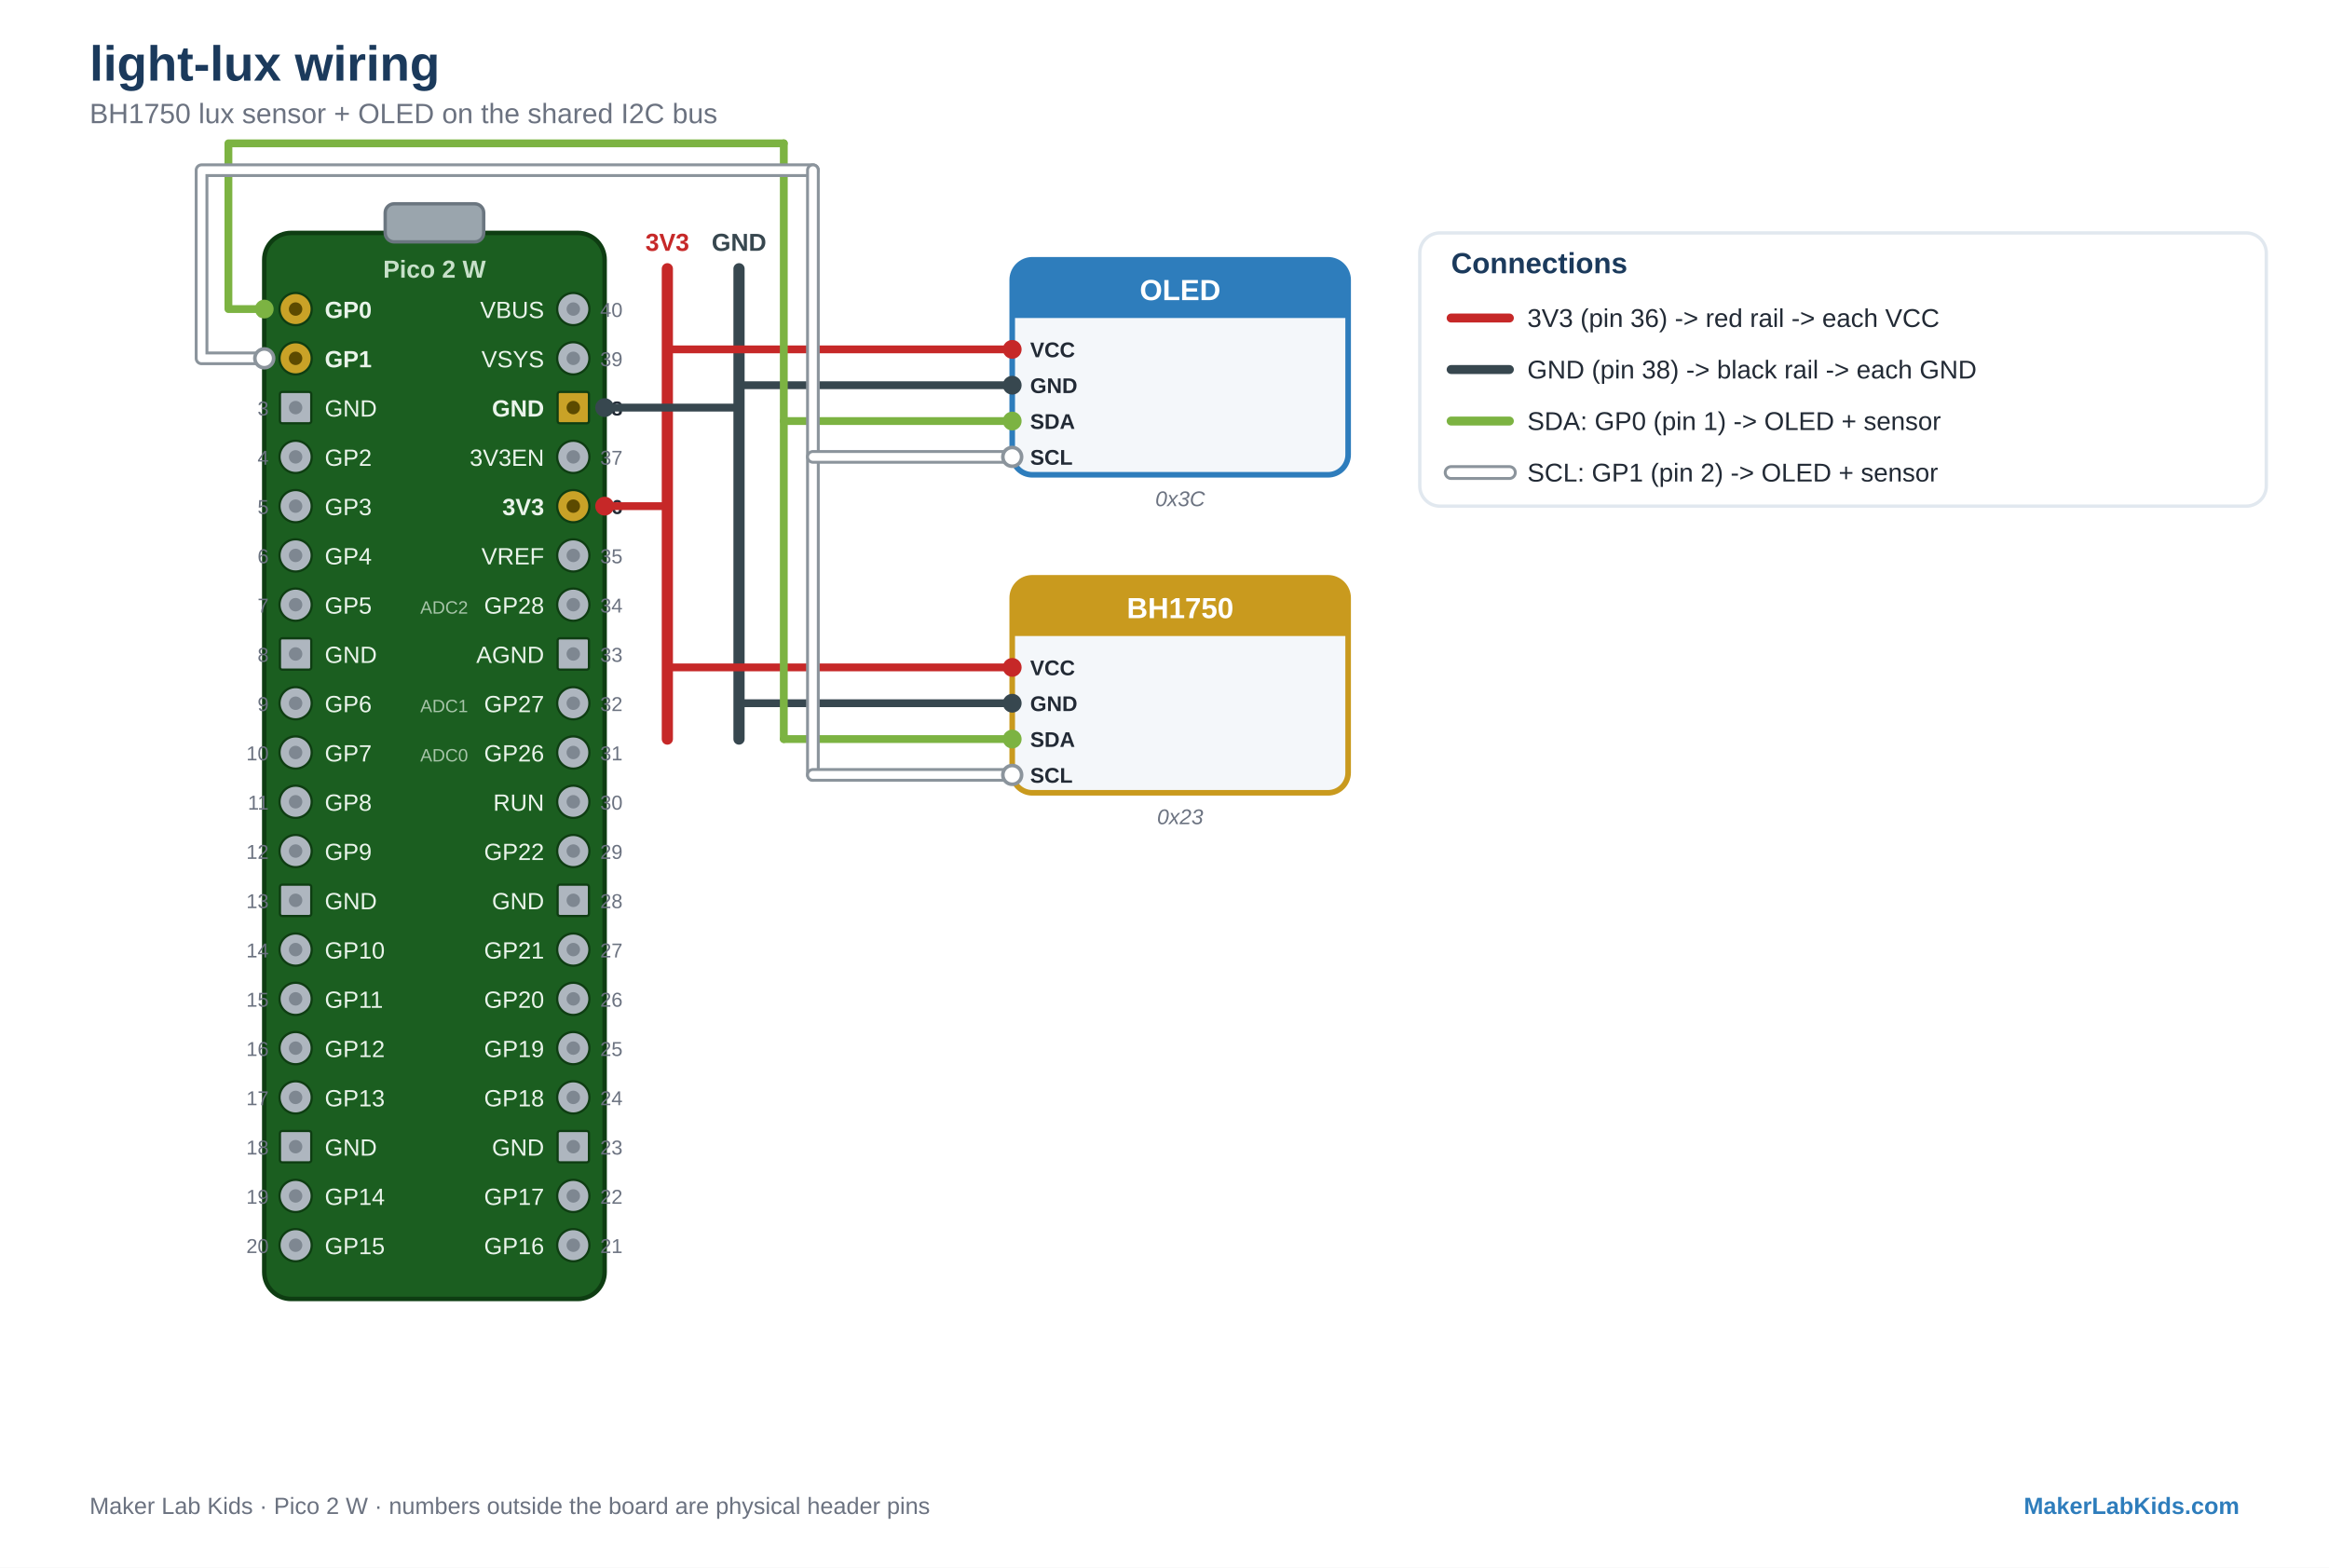
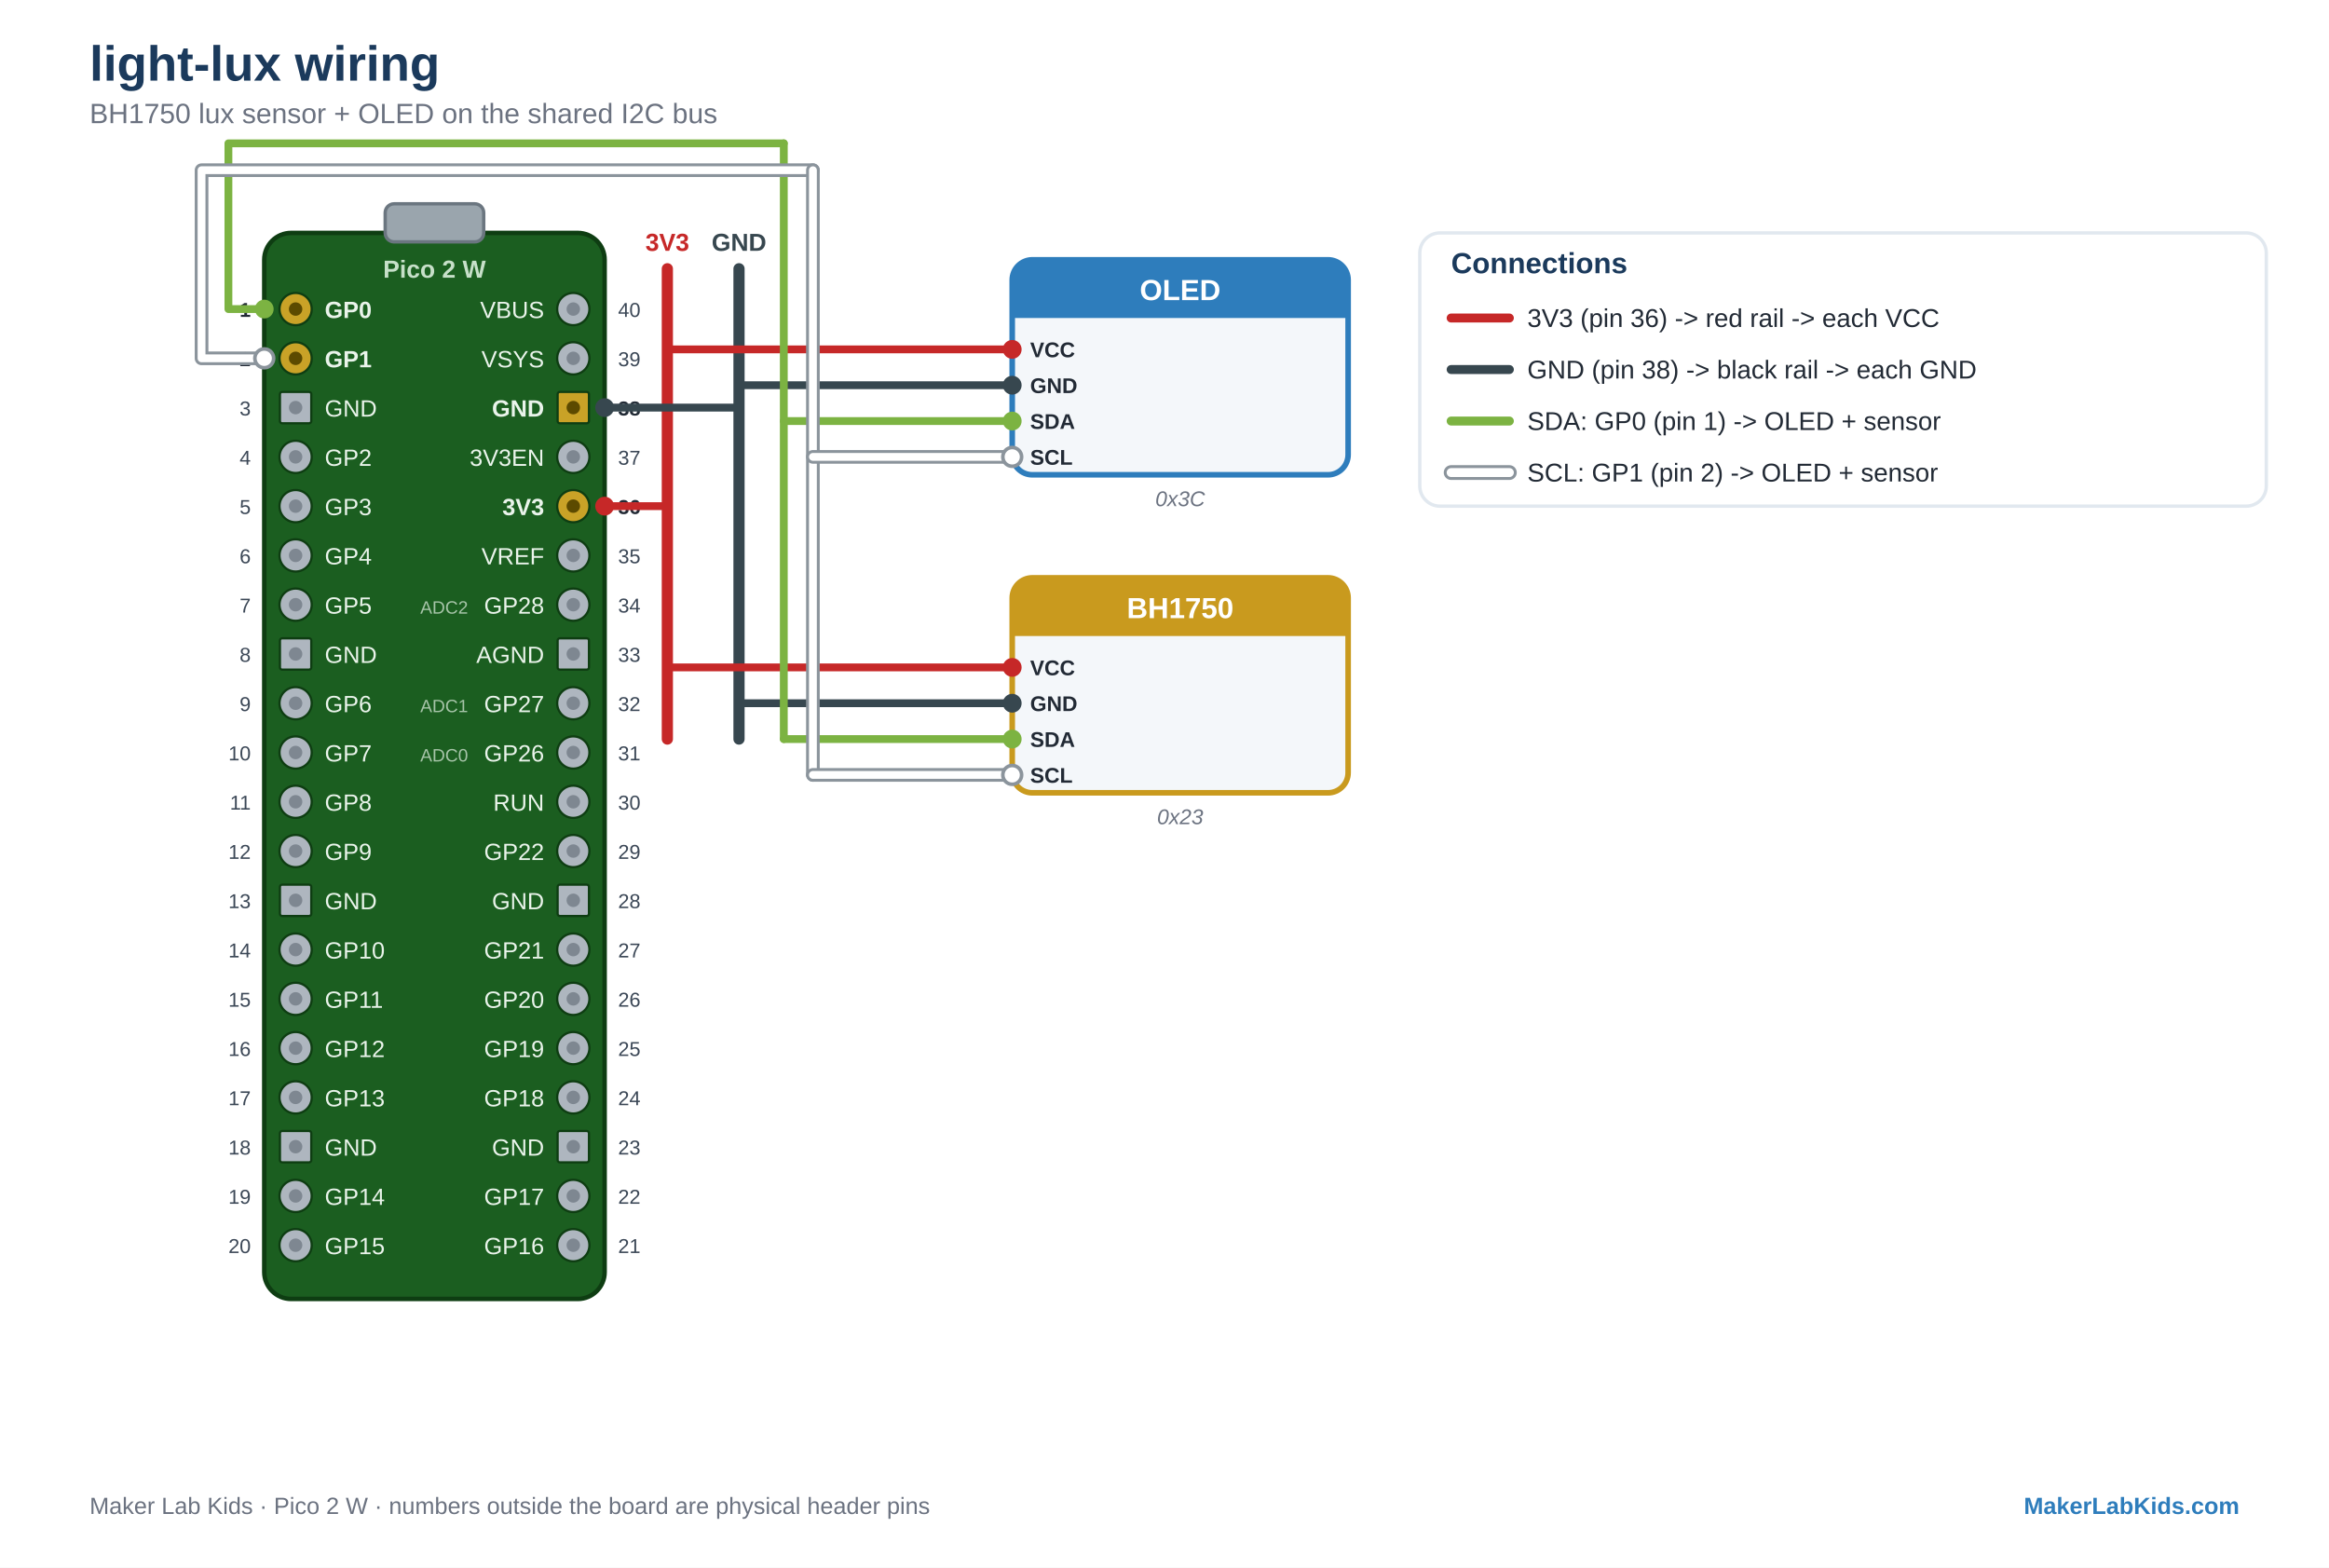
<svg xmlns="http://www.w3.org/2000/svg" viewBox="0 0 1040 700" font-family="Arial, Helvetica, sans-serif">
  <rect width="1040" height="700" fill="#FFFFFF" />
  <text x="40" y="36" font-family="Arial, Helvetica, sans-serif" font-size="22" fill="#1B3A5C" text-anchor="start" font-weight="bold">light-lux wiring</text>
  <text x="40" y="55" font-family="Arial, Helvetica, sans-serif" font-size="12.5" fill="#6B7280" text-anchor="start">BH1750 lux sensor + OLED on the shared I2C bus</text>
  <rect x="118" y="104" width="152" height="476" rx="12" fill="#1B5E20" stroke="#0E3D12" stroke-width="2" />
  <rect x="172" y="91" width="44" height="17" rx="4" fill="#9AA5AD" stroke="#6B7680" stroke-width="1.5" />
  <text x="194" y="124" font-family="Arial, Helvetica, sans-serif" font-size="11" fill="#C7E0C9" text-anchor="middle" font-weight="bold">Pico 2 W</text>
  <circle cx="132" cy="138" r="7.2" fill="#C9A227" stroke="#0E3D12" stroke-width="1" />
  <circle cx="132" cy="138" r="3" fill="#5C4A00" />
  <text x="145" y="142" font-family="Arial, Helvetica, sans-serif" font-size="10.5" fill="#EAF4EB" text-anchor="start" font-weight="bold">GP0</text>
-   <text x="120" y="141.5" font-family="Arial, Helvetica, sans-serif" font-size="9" fill="#222A35" text-anchor="end" font-weight="bold">1</text>
+   <text x="112" y="141.5" font-family="Arial, Helvetica, sans-serif" font-size="9" fill="#222A35" text-anchor="end" font-weight="bold" stroke="#FFFFFF" stroke-width="2.6" paint-order="stroke" stroke-linejoin="round">1</text>
  <circle cx="132" cy="160" r="7.2" fill="#C9A227" stroke="#0E3D12" stroke-width="1" />
  <circle cx="132" cy="160" r="3" fill="#5C4A00" />
  <text x="145" y="164" font-family="Arial, Helvetica, sans-serif" font-size="10.5" fill="#EAF4EB" text-anchor="start" font-weight="bold">GP1</text>
-   <text x="120" y="163.5" font-family="Arial, Helvetica, sans-serif" font-size="9" fill="#222A35" text-anchor="end" font-weight="bold">2</text>
+   <text x="112" y="163.5" font-family="Arial, Helvetica, sans-serif" font-size="9" fill="#222A35" text-anchor="end" font-weight="bold" stroke="#FFFFFF" stroke-width="2.6" paint-order="stroke" stroke-linejoin="round">2</text>
  <rect x="125" y="175" width="14" height="14" rx="1" fill="#AEB6BF" stroke="#0E3D12" stroke-width="1" />
  <circle cx="132" cy="182" r="3" fill="#7E8791" />
  <text x="145" y="186" font-family="Arial, Helvetica, sans-serif" font-size="10.5" fill="#EAF4EB" text-anchor="start">GND</text>
-   <text x="120" y="185.5" font-family="Arial, Helvetica, sans-serif" font-size="9" fill="#6B7280" text-anchor="end">3</text>
+   <text x="112" y="185.5" font-family="Arial, Helvetica, sans-serif" font-size="9" fill="#3B4756" text-anchor="end" stroke="#FFFFFF" stroke-width="2.6" paint-order="stroke" stroke-linejoin="round">3</text>
  <circle cx="132" cy="204" r="7.2" fill="#AEB6BF" stroke="#0E3D12" stroke-width="1" />
  <circle cx="132" cy="204" r="3" fill="#7E8791" />
  <text x="145" y="208" font-family="Arial, Helvetica, sans-serif" font-size="10.5" fill="#EAF4EB" text-anchor="start">GP2</text>
-   <text x="120" y="207.5" font-family="Arial, Helvetica, sans-serif" font-size="9" fill="#6B7280" text-anchor="end">4</text>
+   <text x="112" y="207.5" font-family="Arial, Helvetica, sans-serif" font-size="9" fill="#3B4756" text-anchor="end" stroke="#FFFFFF" stroke-width="2.6" paint-order="stroke" stroke-linejoin="round">4</text>
  <circle cx="132" cy="226" r="7.2" fill="#AEB6BF" stroke="#0E3D12" stroke-width="1" />
  <circle cx="132" cy="226" r="3" fill="#7E8791" />
  <text x="145" y="230" font-family="Arial, Helvetica, sans-serif" font-size="10.5" fill="#EAF4EB" text-anchor="start">GP3</text>
-   <text x="120" y="229.5" font-family="Arial, Helvetica, sans-serif" font-size="9" fill="#6B7280" text-anchor="end">5</text>
+   <text x="112" y="229.5" font-family="Arial, Helvetica, sans-serif" font-size="9" fill="#3B4756" text-anchor="end" stroke="#FFFFFF" stroke-width="2.6" paint-order="stroke" stroke-linejoin="round">5</text>
  <circle cx="132" cy="248" r="7.2" fill="#AEB6BF" stroke="#0E3D12" stroke-width="1" />
  <circle cx="132" cy="248" r="3" fill="#7E8791" />
  <text x="145" y="252" font-family="Arial, Helvetica, sans-serif" font-size="10.5" fill="#EAF4EB" text-anchor="start">GP4</text>
-   <text x="120" y="251.5" font-family="Arial, Helvetica, sans-serif" font-size="9" fill="#6B7280" text-anchor="end">6</text>
+   <text x="112" y="251.5" font-family="Arial, Helvetica, sans-serif" font-size="9" fill="#3B4756" text-anchor="end" stroke="#FFFFFF" stroke-width="2.6" paint-order="stroke" stroke-linejoin="round">6</text>
  <circle cx="132" cy="270" r="7.2" fill="#AEB6BF" stroke="#0E3D12" stroke-width="1" />
  <circle cx="132" cy="270" r="3" fill="#7E8791" />
  <text x="145" y="274" font-family="Arial, Helvetica, sans-serif" font-size="10.5" fill="#EAF4EB" text-anchor="start">GP5</text>
-   <text x="120" y="273.5" font-family="Arial, Helvetica, sans-serif" font-size="9" fill="#6B7280" text-anchor="end">7</text>
+   <text x="112" y="273.5" font-family="Arial, Helvetica, sans-serif" font-size="9" fill="#3B4756" text-anchor="end" stroke="#FFFFFF" stroke-width="2.6" paint-order="stroke" stroke-linejoin="round">7</text>
  <rect x="125" y="285" width="14" height="14" rx="1" fill="#AEB6BF" stroke="#0E3D12" stroke-width="1" />
  <circle cx="132" cy="292" r="3" fill="#7E8791" />
  <text x="145" y="296" font-family="Arial, Helvetica, sans-serif" font-size="10.5" fill="#EAF4EB" text-anchor="start">GND</text>
-   <text x="120" y="295.5" font-family="Arial, Helvetica, sans-serif" font-size="9" fill="#6B7280" text-anchor="end">8</text>
+   <text x="112" y="295.5" font-family="Arial, Helvetica, sans-serif" font-size="9" fill="#3B4756" text-anchor="end" stroke="#FFFFFF" stroke-width="2.6" paint-order="stroke" stroke-linejoin="round">8</text>
  <circle cx="132" cy="314" r="7.2" fill="#AEB6BF" stroke="#0E3D12" stroke-width="1" />
  <circle cx="132" cy="314" r="3" fill="#7E8791" />
  <text x="145" y="318" font-family="Arial, Helvetica, sans-serif" font-size="10.5" fill="#EAF4EB" text-anchor="start">GP6</text>
-   <text x="120" y="317.5" font-family="Arial, Helvetica, sans-serif" font-size="9" fill="#6B7280" text-anchor="end">9</text>
+   <text x="112" y="317.5" font-family="Arial, Helvetica, sans-serif" font-size="9" fill="#3B4756" text-anchor="end" stroke="#FFFFFF" stroke-width="2.6" paint-order="stroke" stroke-linejoin="round">9</text>
  <circle cx="132" cy="336" r="7.2" fill="#AEB6BF" stroke="#0E3D12" stroke-width="1" />
  <circle cx="132" cy="336" r="3" fill="#7E8791" />
  <text x="145" y="340" font-family="Arial, Helvetica, sans-serif" font-size="10.5" fill="#EAF4EB" text-anchor="start">GP7</text>
-   <text x="120" y="339.5" font-family="Arial, Helvetica, sans-serif" font-size="9" fill="#6B7280" text-anchor="end">10</text>
+   <text x="112" y="339.5" font-family="Arial, Helvetica, sans-serif" font-size="9" fill="#3B4756" text-anchor="end" stroke="#FFFFFF" stroke-width="2.6" paint-order="stroke" stroke-linejoin="round">10</text>
  <circle cx="132" cy="358" r="7.2" fill="#AEB6BF" stroke="#0E3D12" stroke-width="1" />
  <circle cx="132" cy="358" r="3" fill="#7E8791" />
  <text x="145" y="362" font-family="Arial, Helvetica, sans-serif" font-size="10.5" fill="#EAF4EB" text-anchor="start">GP8</text>
-   <text x="120" y="361.5" font-family="Arial, Helvetica, sans-serif" font-size="9" fill="#6B7280" text-anchor="end">11</text>
+   <text x="112" y="361.5" font-family="Arial, Helvetica, sans-serif" font-size="9" fill="#3B4756" text-anchor="end" stroke="#FFFFFF" stroke-width="2.6" paint-order="stroke" stroke-linejoin="round">11</text>
  <circle cx="132" cy="380" r="7.2" fill="#AEB6BF" stroke="#0E3D12" stroke-width="1" />
  <circle cx="132" cy="380" r="3" fill="#7E8791" />
  <text x="145" y="384" font-family="Arial, Helvetica, sans-serif" font-size="10.5" fill="#EAF4EB" text-anchor="start">GP9</text>
-   <text x="120" y="383.5" font-family="Arial, Helvetica, sans-serif" font-size="9" fill="#6B7280" text-anchor="end">12</text>
+   <text x="112" y="383.5" font-family="Arial, Helvetica, sans-serif" font-size="9" fill="#3B4756" text-anchor="end" stroke="#FFFFFF" stroke-width="2.6" paint-order="stroke" stroke-linejoin="round">12</text>
  <rect x="125" y="395" width="14" height="14" rx="1" fill="#AEB6BF" stroke="#0E3D12" stroke-width="1" />
  <circle cx="132" cy="402" r="3" fill="#7E8791" />
  <text x="145" y="406" font-family="Arial, Helvetica, sans-serif" font-size="10.5" fill="#EAF4EB" text-anchor="start">GND</text>
-   <text x="120" y="405.5" font-family="Arial, Helvetica, sans-serif" font-size="9" fill="#6B7280" text-anchor="end">13</text>
+   <text x="112" y="405.5" font-family="Arial, Helvetica, sans-serif" font-size="9" fill="#3B4756" text-anchor="end" stroke="#FFFFFF" stroke-width="2.6" paint-order="stroke" stroke-linejoin="round">13</text>
  <circle cx="132" cy="424" r="7.2" fill="#AEB6BF" stroke="#0E3D12" stroke-width="1" />
  <circle cx="132" cy="424" r="3" fill="#7E8791" />
  <text x="145" y="428" font-family="Arial, Helvetica, sans-serif" font-size="10.5" fill="#EAF4EB" text-anchor="start">GP10</text>
-   <text x="120" y="427.5" font-family="Arial, Helvetica, sans-serif" font-size="9" fill="#6B7280" text-anchor="end">14</text>
+   <text x="112" y="427.5" font-family="Arial, Helvetica, sans-serif" font-size="9" fill="#3B4756" text-anchor="end" stroke="#FFFFFF" stroke-width="2.6" paint-order="stroke" stroke-linejoin="round">14</text>
  <circle cx="132" cy="446" r="7.2" fill="#AEB6BF" stroke="#0E3D12" stroke-width="1" />
  <circle cx="132" cy="446" r="3" fill="#7E8791" />
  <text x="145" y="450" font-family="Arial, Helvetica, sans-serif" font-size="10.5" fill="#EAF4EB" text-anchor="start">GP11</text>
-   <text x="120" y="449.5" font-family="Arial, Helvetica, sans-serif" font-size="9" fill="#6B7280" text-anchor="end">15</text>
+   <text x="112" y="449.5" font-family="Arial, Helvetica, sans-serif" font-size="9" fill="#3B4756" text-anchor="end" stroke="#FFFFFF" stroke-width="2.6" paint-order="stroke" stroke-linejoin="round">15</text>
  <circle cx="132" cy="468" r="7.2" fill="#AEB6BF" stroke="#0E3D12" stroke-width="1" />
  <circle cx="132" cy="468" r="3" fill="#7E8791" />
  <text x="145" y="472" font-family="Arial, Helvetica, sans-serif" font-size="10.5" fill="#EAF4EB" text-anchor="start">GP12</text>
-   <text x="120" y="471.5" font-family="Arial, Helvetica, sans-serif" font-size="9" fill="#6B7280" text-anchor="end">16</text>
+   <text x="112" y="471.5" font-family="Arial, Helvetica, sans-serif" font-size="9" fill="#3B4756" text-anchor="end" stroke="#FFFFFF" stroke-width="2.6" paint-order="stroke" stroke-linejoin="round">16</text>
  <circle cx="132" cy="490" r="7.2" fill="#AEB6BF" stroke="#0E3D12" stroke-width="1" />
  <circle cx="132" cy="490" r="3" fill="#7E8791" />
  <text x="145" y="494" font-family="Arial, Helvetica, sans-serif" font-size="10.5" fill="#EAF4EB" text-anchor="start">GP13</text>
-   <text x="120" y="493.5" font-family="Arial, Helvetica, sans-serif" font-size="9" fill="#6B7280" text-anchor="end">17</text>
+   <text x="112" y="493.5" font-family="Arial, Helvetica, sans-serif" font-size="9" fill="#3B4756" text-anchor="end" stroke="#FFFFFF" stroke-width="2.6" paint-order="stroke" stroke-linejoin="round">17</text>
  <rect x="125" y="505" width="14" height="14" rx="1" fill="#AEB6BF" stroke="#0E3D12" stroke-width="1" />
  <circle cx="132" cy="512" r="3" fill="#7E8791" />
  <text x="145" y="516" font-family="Arial, Helvetica, sans-serif" font-size="10.5" fill="#EAF4EB" text-anchor="start">GND</text>
-   <text x="120" y="515.5" font-family="Arial, Helvetica, sans-serif" font-size="9" fill="#6B7280" text-anchor="end">18</text>
+   <text x="112" y="515.5" font-family="Arial, Helvetica, sans-serif" font-size="9" fill="#3B4756" text-anchor="end" stroke="#FFFFFF" stroke-width="2.6" paint-order="stroke" stroke-linejoin="round">18</text>
  <circle cx="132" cy="534" r="7.2" fill="#AEB6BF" stroke="#0E3D12" stroke-width="1" />
  <circle cx="132" cy="534" r="3" fill="#7E8791" />
  <text x="145" y="538" font-family="Arial, Helvetica, sans-serif" font-size="10.5" fill="#EAF4EB" text-anchor="start">GP14</text>
-   <text x="120" y="537.5" font-family="Arial, Helvetica, sans-serif" font-size="9" fill="#6B7280" text-anchor="end">19</text>
+   <text x="112" y="537.5" font-family="Arial, Helvetica, sans-serif" font-size="9" fill="#3B4756" text-anchor="end" stroke="#FFFFFF" stroke-width="2.6" paint-order="stroke" stroke-linejoin="round">19</text>
  <circle cx="132" cy="556" r="7.2" fill="#AEB6BF" stroke="#0E3D12" stroke-width="1" />
  <circle cx="132" cy="556" r="3" fill="#7E8791" />
  <text x="145" y="560" font-family="Arial, Helvetica, sans-serif" font-size="10.5" fill="#EAF4EB" text-anchor="start">GP15</text>
-   <text x="120" y="559.5" font-family="Arial, Helvetica, sans-serif" font-size="9" fill="#6B7280" text-anchor="end">20</text>
+   <text x="112" y="559.5" font-family="Arial, Helvetica, sans-serif" font-size="9" fill="#3B4756" text-anchor="end" stroke="#FFFFFF" stroke-width="2.6" paint-order="stroke" stroke-linejoin="round">20</text>
  <circle cx="256" cy="556" r="7.2" fill="#AEB6BF" stroke="#0E3D12" stroke-width="1" />
  <circle cx="256" cy="556" r="3" fill="#7E8791" />
  <text x="243" y="560" font-family="Arial, Helvetica, sans-serif" font-size="10.5" fill="#EAF4EB" text-anchor="end">GP16</text>
-   <text x="268" y="559.5" font-family="Arial, Helvetica, sans-serif" font-size="9" fill="#6B7280" text-anchor="start">21</text>
+   <text x="276" y="559.5" font-family="Arial, Helvetica, sans-serif" font-size="9" fill="#3B4756" text-anchor="start" stroke="#FFFFFF" stroke-width="2.6" paint-order="stroke" stroke-linejoin="round">21</text>
  <circle cx="256" cy="534" r="7.2" fill="#AEB6BF" stroke="#0E3D12" stroke-width="1" />
  <circle cx="256" cy="534" r="3" fill="#7E8791" />
  <text x="243" y="538" font-family="Arial, Helvetica, sans-serif" font-size="10.5" fill="#EAF4EB" text-anchor="end">GP17</text>
-   <text x="268" y="537.5" font-family="Arial, Helvetica, sans-serif" font-size="9" fill="#6B7280" text-anchor="start">22</text>
+   <text x="276" y="537.5" font-family="Arial, Helvetica, sans-serif" font-size="9" fill="#3B4756" text-anchor="start" stroke="#FFFFFF" stroke-width="2.6" paint-order="stroke" stroke-linejoin="round">22</text>
  <rect x="249" y="505" width="14" height="14" rx="1" fill="#AEB6BF" stroke="#0E3D12" stroke-width="1" />
  <circle cx="256" cy="512" r="3" fill="#7E8791" />
  <text x="243" y="516" font-family="Arial, Helvetica, sans-serif" font-size="10.5" fill="#EAF4EB" text-anchor="end">GND</text>
-   <text x="268" y="515.5" font-family="Arial, Helvetica, sans-serif" font-size="9" fill="#6B7280" text-anchor="start">23</text>
+   <text x="276" y="515.5" font-family="Arial, Helvetica, sans-serif" font-size="9" fill="#3B4756" text-anchor="start" stroke="#FFFFFF" stroke-width="2.6" paint-order="stroke" stroke-linejoin="round">23</text>
  <circle cx="256" cy="490" r="7.2" fill="#AEB6BF" stroke="#0E3D12" stroke-width="1" />
  <circle cx="256" cy="490" r="3" fill="#7E8791" />
  <text x="243" y="494" font-family="Arial, Helvetica, sans-serif" font-size="10.5" fill="#EAF4EB" text-anchor="end">GP18</text>
-   <text x="268" y="493.5" font-family="Arial, Helvetica, sans-serif" font-size="9" fill="#6B7280" text-anchor="start">24</text>
+   <text x="276" y="493.5" font-family="Arial, Helvetica, sans-serif" font-size="9" fill="#3B4756" text-anchor="start" stroke="#FFFFFF" stroke-width="2.6" paint-order="stroke" stroke-linejoin="round">24</text>
  <circle cx="256" cy="468" r="7.2" fill="#AEB6BF" stroke="#0E3D12" stroke-width="1" />
  <circle cx="256" cy="468" r="3" fill="#7E8791" />
  <text x="243" y="472" font-family="Arial, Helvetica, sans-serif" font-size="10.5" fill="#EAF4EB" text-anchor="end">GP19</text>
-   <text x="268" y="471.5" font-family="Arial, Helvetica, sans-serif" font-size="9" fill="#6B7280" text-anchor="start">25</text>
+   <text x="276" y="471.5" font-family="Arial, Helvetica, sans-serif" font-size="9" fill="#3B4756" text-anchor="start" stroke="#FFFFFF" stroke-width="2.6" paint-order="stroke" stroke-linejoin="round">25</text>
  <circle cx="256" cy="446" r="7.2" fill="#AEB6BF" stroke="#0E3D12" stroke-width="1" />
  <circle cx="256" cy="446" r="3" fill="#7E8791" />
  <text x="243" y="450" font-family="Arial, Helvetica, sans-serif" font-size="10.5" fill="#EAF4EB" text-anchor="end">GP20</text>
-   <text x="268" y="449.5" font-family="Arial, Helvetica, sans-serif" font-size="9" fill="#6B7280" text-anchor="start">26</text>
+   <text x="276" y="449.5" font-family="Arial, Helvetica, sans-serif" font-size="9" fill="#3B4756" text-anchor="start" stroke="#FFFFFF" stroke-width="2.6" paint-order="stroke" stroke-linejoin="round">26</text>
  <circle cx="256" cy="424" r="7.2" fill="#AEB6BF" stroke="#0E3D12" stroke-width="1" />
  <circle cx="256" cy="424" r="3" fill="#7E8791" />
  <text x="243" y="428" font-family="Arial, Helvetica, sans-serif" font-size="10.5" fill="#EAF4EB" text-anchor="end">GP21</text>
-   <text x="268" y="427.5" font-family="Arial, Helvetica, sans-serif" font-size="9" fill="#6B7280" text-anchor="start">27</text>
+   <text x="276" y="427.5" font-family="Arial, Helvetica, sans-serif" font-size="9" fill="#3B4756" text-anchor="start" stroke="#FFFFFF" stroke-width="2.6" paint-order="stroke" stroke-linejoin="round">27</text>
  <rect x="249" y="395" width="14" height="14" rx="1" fill="#AEB6BF" stroke="#0E3D12" stroke-width="1" />
  <circle cx="256" cy="402" r="3" fill="#7E8791" />
  <text x="243" y="406" font-family="Arial, Helvetica, sans-serif" font-size="10.5" fill="#EAF4EB" text-anchor="end">GND</text>
-   <text x="268" y="405.5" font-family="Arial, Helvetica, sans-serif" font-size="9" fill="#6B7280" text-anchor="start">28</text>
+   <text x="276" y="405.5" font-family="Arial, Helvetica, sans-serif" font-size="9" fill="#3B4756" text-anchor="start" stroke="#FFFFFF" stroke-width="2.6" paint-order="stroke" stroke-linejoin="round">28</text>
  <circle cx="256" cy="380" r="7.2" fill="#AEB6BF" stroke="#0E3D12" stroke-width="1" />
  <circle cx="256" cy="380" r="3" fill="#7E8791" />
  <text x="243" y="384" font-family="Arial, Helvetica, sans-serif" font-size="10.5" fill="#EAF4EB" text-anchor="end">GP22</text>
-   <text x="268" y="383.5" font-family="Arial, Helvetica, sans-serif" font-size="9" fill="#6B7280" text-anchor="start">29</text>
+   <text x="276" y="383.5" font-family="Arial, Helvetica, sans-serif" font-size="9" fill="#3B4756" text-anchor="start" stroke="#FFFFFF" stroke-width="2.6" paint-order="stroke" stroke-linejoin="round">29</text>
  <circle cx="256" cy="358" r="7.2" fill="#AEB6BF" stroke="#0E3D12" stroke-width="1" />
  <circle cx="256" cy="358" r="3" fill="#7E8791" />
  <text x="243" y="362" font-family="Arial, Helvetica, sans-serif" font-size="10.5" fill="#EAF4EB" text-anchor="end">RUN</text>
-   <text x="268" y="361.5" font-family="Arial, Helvetica, sans-serif" font-size="9" fill="#6B7280" text-anchor="start">30</text>
+   <text x="276" y="361.5" font-family="Arial, Helvetica, sans-serif" font-size="9" fill="#3B4756" text-anchor="start" stroke="#FFFFFF" stroke-width="2.6" paint-order="stroke" stroke-linejoin="round">30</text>
  <circle cx="256" cy="336" r="7.2" fill="#AEB6BF" stroke="#0E3D12" stroke-width="1" />
  <circle cx="256" cy="336" r="3" fill="#7E8791" />
  <text x="243" y="340" font-family="Arial, Helvetica, sans-serif" font-size="10.5" fill="#EAF4EB" text-anchor="end">GP26</text>
  <text x="209" y="340" font-family="Arial, Helvetica, sans-serif" font-size="8" fill="#A6C4A8" text-anchor="end">ADC0</text>
-   <text x="268" y="339.5" font-family="Arial, Helvetica, sans-serif" font-size="9" fill="#6B7280" text-anchor="start">31</text>
+   <text x="276" y="339.5" font-family="Arial, Helvetica, sans-serif" font-size="9" fill="#3B4756" text-anchor="start" stroke="#FFFFFF" stroke-width="2.6" paint-order="stroke" stroke-linejoin="round">31</text>
  <circle cx="256" cy="314" r="7.2" fill="#AEB6BF" stroke="#0E3D12" stroke-width="1" />
  <circle cx="256" cy="314" r="3" fill="#7E8791" />
  <text x="243" y="318" font-family="Arial, Helvetica, sans-serif" font-size="10.5" fill="#EAF4EB" text-anchor="end">GP27</text>
  <text x="209" y="318" font-family="Arial, Helvetica, sans-serif" font-size="8" fill="#A6C4A8" text-anchor="end">ADC1</text>
-   <text x="268" y="317.5" font-family="Arial, Helvetica, sans-serif" font-size="9" fill="#6B7280" text-anchor="start">32</text>
+   <text x="276" y="317.5" font-family="Arial, Helvetica, sans-serif" font-size="9" fill="#3B4756" text-anchor="start" stroke="#FFFFFF" stroke-width="2.6" paint-order="stroke" stroke-linejoin="round">32</text>
  <rect x="249" y="285" width="14" height="14" rx="1" fill="#AEB6BF" stroke="#0E3D12" stroke-width="1" />
  <circle cx="256" cy="292" r="3" fill="#7E8791" />
  <text x="243" y="296" font-family="Arial, Helvetica, sans-serif" font-size="10.5" fill="#EAF4EB" text-anchor="end">AGND</text>
-   <text x="268" y="295.5" font-family="Arial, Helvetica, sans-serif" font-size="9" fill="#6B7280" text-anchor="start">33</text>
+   <text x="276" y="295.5" font-family="Arial, Helvetica, sans-serif" font-size="9" fill="#3B4756" text-anchor="start" stroke="#FFFFFF" stroke-width="2.6" paint-order="stroke" stroke-linejoin="round">33</text>
  <circle cx="256" cy="270" r="7.2" fill="#AEB6BF" stroke="#0E3D12" stroke-width="1" />
  <circle cx="256" cy="270" r="3" fill="#7E8791" />
  <text x="243" y="274" font-family="Arial, Helvetica, sans-serif" font-size="10.5" fill="#EAF4EB" text-anchor="end">GP28</text>
  <text x="209" y="274" font-family="Arial, Helvetica, sans-serif" font-size="8" fill="#A6C4A8" text-anchor="end">ADC2</text>
-   <text x="268" y="273.5" font-family="Arial, Helvetica, sans-serif" font-size="9" fill="#6B7280" text-anchor="start">34</text>
+   <text x="276" y="273.5" font-family="Arial, Helvetica, sans-serif" font-size="9" fill="#3B4756" text-anchor="start" stroke="#FFFFFF" stroke-width="2.6" paint-order="stroke" stroke-linejoin="round">34</text>
  <circle cx="256" cy="248" r="7.2" fill="#AEB6BF" stroke="#0E3D12" stroke-width="1" />
  <circle cx="256" cy="248" r="3" fill="#7E8791" />
  <text x="243" y="252" font-family="Arial, Helvetica, sans-serif" font-size="10.5" fill="#EAF4EB" text-anchor="end">VREF</text>
-   <text x="268" y="251.5" font-family="Arial, Helvetica, sans-serif" font-size="9" fill="#6B7280" text-anchor="start">35</text>
+   <text x="276" y="251.5" font-family="Arial, Helvetica, sans-serif" font-size="9" fill="#3B4756" text-anchor="start" stroke="#FFFFFF" stroke-width="2.6" paint-order="stroke" stroke-linejoin="round">35</text>
  <circle cx="256" cy="226" r="7.2" fill="#C9A227" stroke="#0E3D12" stroke-width="1" />
  <circle cx="256" cy="226" r="3" fill="#5C4A00" />
  <text x="243" y="230" font-family="Arial, Helvetica, sans-serif" font-size="10.5" fill="#EAF4EB" text-anchor="end" font-weight="bold">3V3</text>
-   <text x="268" y="229.5" font-family="Arial, Helvetica, sans-serif" font-size="9" fill="#222A35" text-anchor="start" font-weight="bold">36</text>
+   <text x="276" y="229.5" font-family="Arial, Helvetica, sans-serif" font-size="9" fill="#222A35" text-anchor="start" font-weight="bold" stroke="#FFFFFF" stroke-width="2.6" paint-order="stroke" stroke-linejoin="round">36</text>
  <circle cx="256" cy="204" r="7.2" fill="#AEB6BF" stroke="#0E3D12" stroke-width="1" />
  <circle cx="256" cy="204" r="3" fill="#7E8791" />
  <text x="243" y="208" font-family="Arial, Helvetica, sans-serif" font-size="10.5" fill="#EAF4EB" text-anchor="end">3V3EN</text>
-   <text x="268" y="207.5" font-family="Arial, Helvetica, sans-serif" font-size="9" fill="#6B7280" text-anchor="start">37</text>
+   <text x="276" y="207.5" font-family="Arial, Helvetica, sans-serif" font-size="9" fill="#3B4756" text-anchor="start" stroke="#FFFFFF" stroke-width="2.6" paint-order="stroke" stroke-linejoin="round">37</text>
  <rect x="249" y="175" width="14" height="14" rx="1" fill="#C9A227" stroke="#0E3D12" stroke-width="1" />
  <circle cx="256" cy="182" r="3" fill="#5C4A00" />
  <text x="243" y="186" font-family="Arial, Helvetica, sans-serif" font-size="10.5" fill="#EAF4EB" text-anchor="end" font-weight="bold">GND</text>
-   <text x="268" y="185.5" font-family="Arial, Helvetica, sans-serif" font-size="9" fill="#222A35" text-anchor="start" font-weight="bold">38</text>
+   <text x="276" y="185.5" font-family="Arial, Helvetica, sans-serif" font-size="9" fill="#222A35" text-anchor="start" font-weight="bold" stroke="#FFFFFF" stroke-width="2.6" paint-order="stroke" stroke-linejoin="round">38</text>
  <circle cx="256" cy="160" r="7.2" fill="#AEB6BF" stroke="#0E3D12" stroke-width="1" />
  <circle cx="256" cy="160" r="3" fill="#7E8791" />
  <text x="243" y="164" font-family="Arial, Helvetica, sans-serif" font-size="10.5" fill="#EAF4EB" text-anchor="end">VSYS</text>
-   <text x="268" y="163.5" font-family="Arial, Helvetica, sans-serif" font-size="9" fill="#6B7280" text-anchor="start">39</text>
+   <text x="276" y="163.5" font-family="Arial, Helvetica, sans-serif" font-size="9" fill="#3B4756" text-anchor="start" stroke="#FFFFFF" stroke-width="2.6" paint-order="stroke" stroke-linejoin="round">39</text>
  <circle cx="256" cy="138" r="7.2" fill="#AEB6BF" stroke="#0E3D12" stroke-width="1" />
  <circle cx="256" cy="138" r="3" fill="#7E8791" />
  <text x="243" y="142" font-family="Arial, Helvetica, sans-serif" font-size="10.5" fill="#EAF4EB" text-anchor="end">VBUS</text>
-   <text x="268" y="141.5" font-family="Arial, Helvetica, sans-serif" font-size="9" fill="#6B7280" text-anchor="start">40</text>
+   <text x="276" y="141.5" font-family="Arial, Helvetica, sans-serif" font-size="9" fill="#3B4756" text-anchor="start" stroke="#FFFFFF" stroke-width="2.6" paint-order="stroke" stroke-linejoin="round">40</text>
  <path d="M298 120 L298 330" fill="none" stroke="#C62828" stroke-width="5" stroke-linejoin="round" stroke-linecap="round" />
  <path d="M330 120 L330 330" fill="none" stroke="#37474F" stroke-width="5" stroke-linejoin="round" stroke-linecap="round" />
  <text x="298" y="112" font-family="Arial, Helvetica, sans-serif" font-size="11" fill="#C62828" text-anchor="middle" font-weight="bold">3V3</text>
  <text x="330" y="112" font-family="Arial, Helvetica, sans-serif" font-size="11" fill="#37474F" text-anchor="middle" font-weight="bold">GND</text>
  <path d="M270 226 L298 226" fill="none" stroke="#C62828" stroke-width="3.5" stroke-linejoin="round" stroke-linecap="round" />
  <circle cx="270" cy="226" r="4.2" fill="#C62828" />
  <path d="M270 182 L330 182" fill="none" stroke="#37474F" stroke-width="3.5" stroke-linejoin="round" stroke-linecap="round" />
  <circle cx="270" cy="182" r="4.2" fill="#37474F" />
  <rect x="452" y="116" width="150" height="96" rx="9" fill="#F4F7FA" stroke="#2E7DBC" stroke-width="2.5" />
  <path d="M452 125 q0 -9 9 -9 h132 q9 0 9 9 v17 h-150 z" fill="#2E7DBC" />
  <text x="527" y="134" font-family="Arial, Helvetica, sans-serif" font-size="13" fill="#FFFFFF" text-anchor="middle" font-weight="bold">OLED</text>
  <text x="527" y="226" font-family="Arial, Helvetica, sans-serif" font-size="9.5" fill="#6B7280" text-anchor="middle" font-style="italic">0x3C</text>
  <text x="460" y="159.5" font-family="Arial, Helvetica, sans-serif" font-size="9.5" fill="#222A35" text-anchor="start" font-weight="bold">VCC</text>
  <text x="460" y="175.5" font-family="Arial, Helvetica, sans-serif" font-size="9.5" fill="#222A35" text-anchor="start" font-weight="bold">GND</text>
  <text x="460" y="191.5" font-family="Arial, Helvetica, sans-serif" font-size="9.5" fill="#222A35" text-anchor="start" font-weight="bold">SDA</text>
  <text x="460" y="207.5" font-family="Arial, Helvetica, sans-serif" font-size="9.5" fill="#222A35" text-anchor="start" font-weight="bold">SCL</text>
  <rect x="452" y="258" width="150" height="96" rx="9" fill="#F4F7FA" stroke="#C99A1E" stroke-width="2.5" />
  <path d="M452 267 q0 -9 9 -9 h132 q9 0 9 9 v17 h-150 z" fill="#C99A1E" />
  <text x="527" y="276" font-family="Arial, Helvetica, sans-serif" font-size="13" fill="#FFFFFF" text-anchor="middle" font-weight="bold">BH1750</text>
  <text x="527" y="368" font-family="Arial, Helvetica, sans-serif" font-size="9.5" fill="#6B7280" text-anchor="middle" font-style="italic">0x23</text>
  <text x="460" y="301.5" font-family="Arial, Helvetica, sans-serif" font-size="9.5" fill="#222A35" text-anchor="start" font-weight="bold">VCC</text>
  <text x="460" y="317.5" font-family="Arial, Helvetica, sans-serif" font-size="9.5" fill="#222A35" text-anchor="start" font-weight="bold">GND</text>
  <text x="460" y="333.5" font-family="Arial, Helvetica, sans-serif" font-size="9.5" fill="#222A35" text-anchor="start" font-weight="bold">SDA</text>
  <text x="460" y="349.5" font-family="Arial, Helvetica, sans-serif" font-size="9.5" fill="#222A35" text-anchor="start" font-weight="bold">SCL</text>
  <path d="M298 156 L452 156" fill="none" stroke="#C62828" stroke-width="3.5" stroke-linejoin="round" stroke-linecap="round" />
  <circle cx="452" cy="156" r="4.2" fill="#C62828" />
  <path d="M330 172 L452 172" fill="none" stroke="#37474F" stroke-width="3.5" stroke-linejoin="round" stroke-linecap="round" />
  <circle cx="452" cy="172" r="4.2" fill="#37474F" />
  <path d="M298 298 L452 298" fill="none" stroke="#C62828" stroke-width="3.5" stroke-linejoin="round" stroke-linecap="round" />
  <circle cx="452" cy="298" r="4.2" fill="#C62828" />
  <path d="M330 314 L452 314" fill="none" stroke="#37474F" stroke-width="3.5" stroke-linejoin="round" stroke-linecap="round" />
  <circle cx="452" cy="314" r="4.2" fill="#37474F" />
  <path d="M118 138 L102 138 L102 64 L350 64" fill="none" stroke="#7CB342" stroke-width="3.5" stroke-linejoin="round" stroke-linecap="round" />
  <circle cx="118" cy="138" r="4.2" fill="#7CB342" />
  <path d="M350 64 L350 330" fill="none" stroke="#7CB342" stroke-width="3.5" stroke-linejoin="round" stroke-linecap="round" />
  <path d="M350 188 L452 188" fill="none" stroke="#7CB342" stroke-width="3.5" stroke-linejoin="round" stroke-linecap="round" />
  <circle cx="452" cy="188" r="4.2" fill="#7CB342" />
  <path d="M350 330 L452 330" fill="none" stroke="#7CB342" stroke-width="3.5" stroke-linejoin="round" stroke-linecap="round" />
  <circle cx="452" cy="330" r="4.2" fill="#7CB342" />
  <path d="M118 160 L90 160 L90 76 L363 76" fill="none" stroke="#8B949C" stroke-width="6.1" stroke-linejoin="round" stroke-linecap="round" />
  <path d="M118 160 L90 160 L90 76 L363 76" fill="none" stroke="#FFFFFF" stroke-width="3.5" stroke-linejoin="round" stroke-linecap="round" />
  <circle cx="118" cy="160" r="4.2" fill="#FFFFFF" stroke="#8B949C" stroke-width="1.6" />
  <path d="M363 76 L363 346" fill="none" stroke="#8B949C" stroke-width="6.1" stroke-linejoin="round" stroke-linecap="round" />
  <path d="M363 76 L363 346" fill="none" stroke="#FFFFFF" stroke-width="3.5" stroke-linejoin="round" stroke-linecap="round" />
  <path d="M363 204 L452 204" fill="none" stroke="#8B949C" stroke-width="6.1" stroke-linejoin="round" stroke-linecap="round" />
  <path d="M363 204 L452 204" fill="none" stroke="#FFFFFF" stroke-width="3.5" stroke-linejoin="round" stroke-linecap="round" />
  <circle cx="452" cy="204" r="4.2" fill="#FFFFFF" stroke="#8B949C" stroke-width="1.6" />
  <path d="M363 346 L452 346" fill="none" stroke="#8B949C" stroke-width="6.1" stroke-linejoin="round" stroke-linecap="round" />
  <path d="M363 346 L452 346" fill="none" stroke="#FFFFFF" stroke-width="3.5" stroke-linejoin="round" stroke-linecap="round" />
  <circle cx="452" cy="346" r="4.2" fill="#FFFFFF" stroke="#8B949C" stroke-width="1.6" />
  <rect x="634" y="104" width="378" height="122" rx="9" fill="#FFFFFF" stroke="#E1E8EF" stroke-width="1.5" />
  <text x="648" y="122" font-family="Arial, Helvetica, sans-serif" font-size="13" fill="#1B3A5C" text-anchor="start" font-weight="bold">Connections</text>
  <line x1="648" y1="142" x2="674" y2="142" stroke="#C62828" stroke-width="4" stroke-linecap="round" />
  <text x="682" y="146" font-family="Arial, Helvetica, sans-serif" font-size="11.5" fill="#222A35" text-anchor="start">3V3 (pin 36) -&gt; red rail -&gt; each VCC</text>
  <line x1="648" y1="165" x2="674" y2="165" stroke="#37474F" stroke-width="4" stroke-linecap="round" />
  <text x="682" y="169" font-family="Arial, Helvetica, sans-serif" font-size="11.5" fill="#222A35" text-anchor="start">GND (pin 38) -&gt; black rail -&gt; each GND</text>
  <line x1="648" y1="188" x2="674" y2="188" stroke="#7CB342" stroke-width="4" stroke-linecap="round" />
  <text x="682" y="192" font-family="Arial, Helvetica, sans-serif" font-size="11.5" fill="#222A35" text-anchor="start">SDA: GP0 (pin 1) -&gt; OLED + sensor</text>
  <line x1="648" y1="211" x2="674" y2="211" stroke="#8B949C" stroke-width="6.6" stroke-linecap="round" />
  <line x1="648" y1="211" x2="674" y2="211" stroke="#FFFFFF" stroke-width="4" stroke-linecap="round" />
  <text x="682" y="215" font-family="Arial, Helvetica, sans-serif" font-size="11.5" fill="#222A35" text-anchor="start">SCL: GP1 (pin 2) -&gt; OLED + sensor</text>
  <text x="40" y="676" font-family="Arial, Helvetica, sans-serif" font-size="10.5" fill="#6B7280" text-anchor="start">Maker Lab Kids  ·  Pico 2 W  ·  numbers outside the board are physical header pins</text>
  <text x="1000" y="676" font-family="Arial, Helvetica, sans-serif" font-size="10.5" fill="#2E7DBC" text-anchor="end" font-weight="bold">MakerLabKids.com</text>
</svg>
